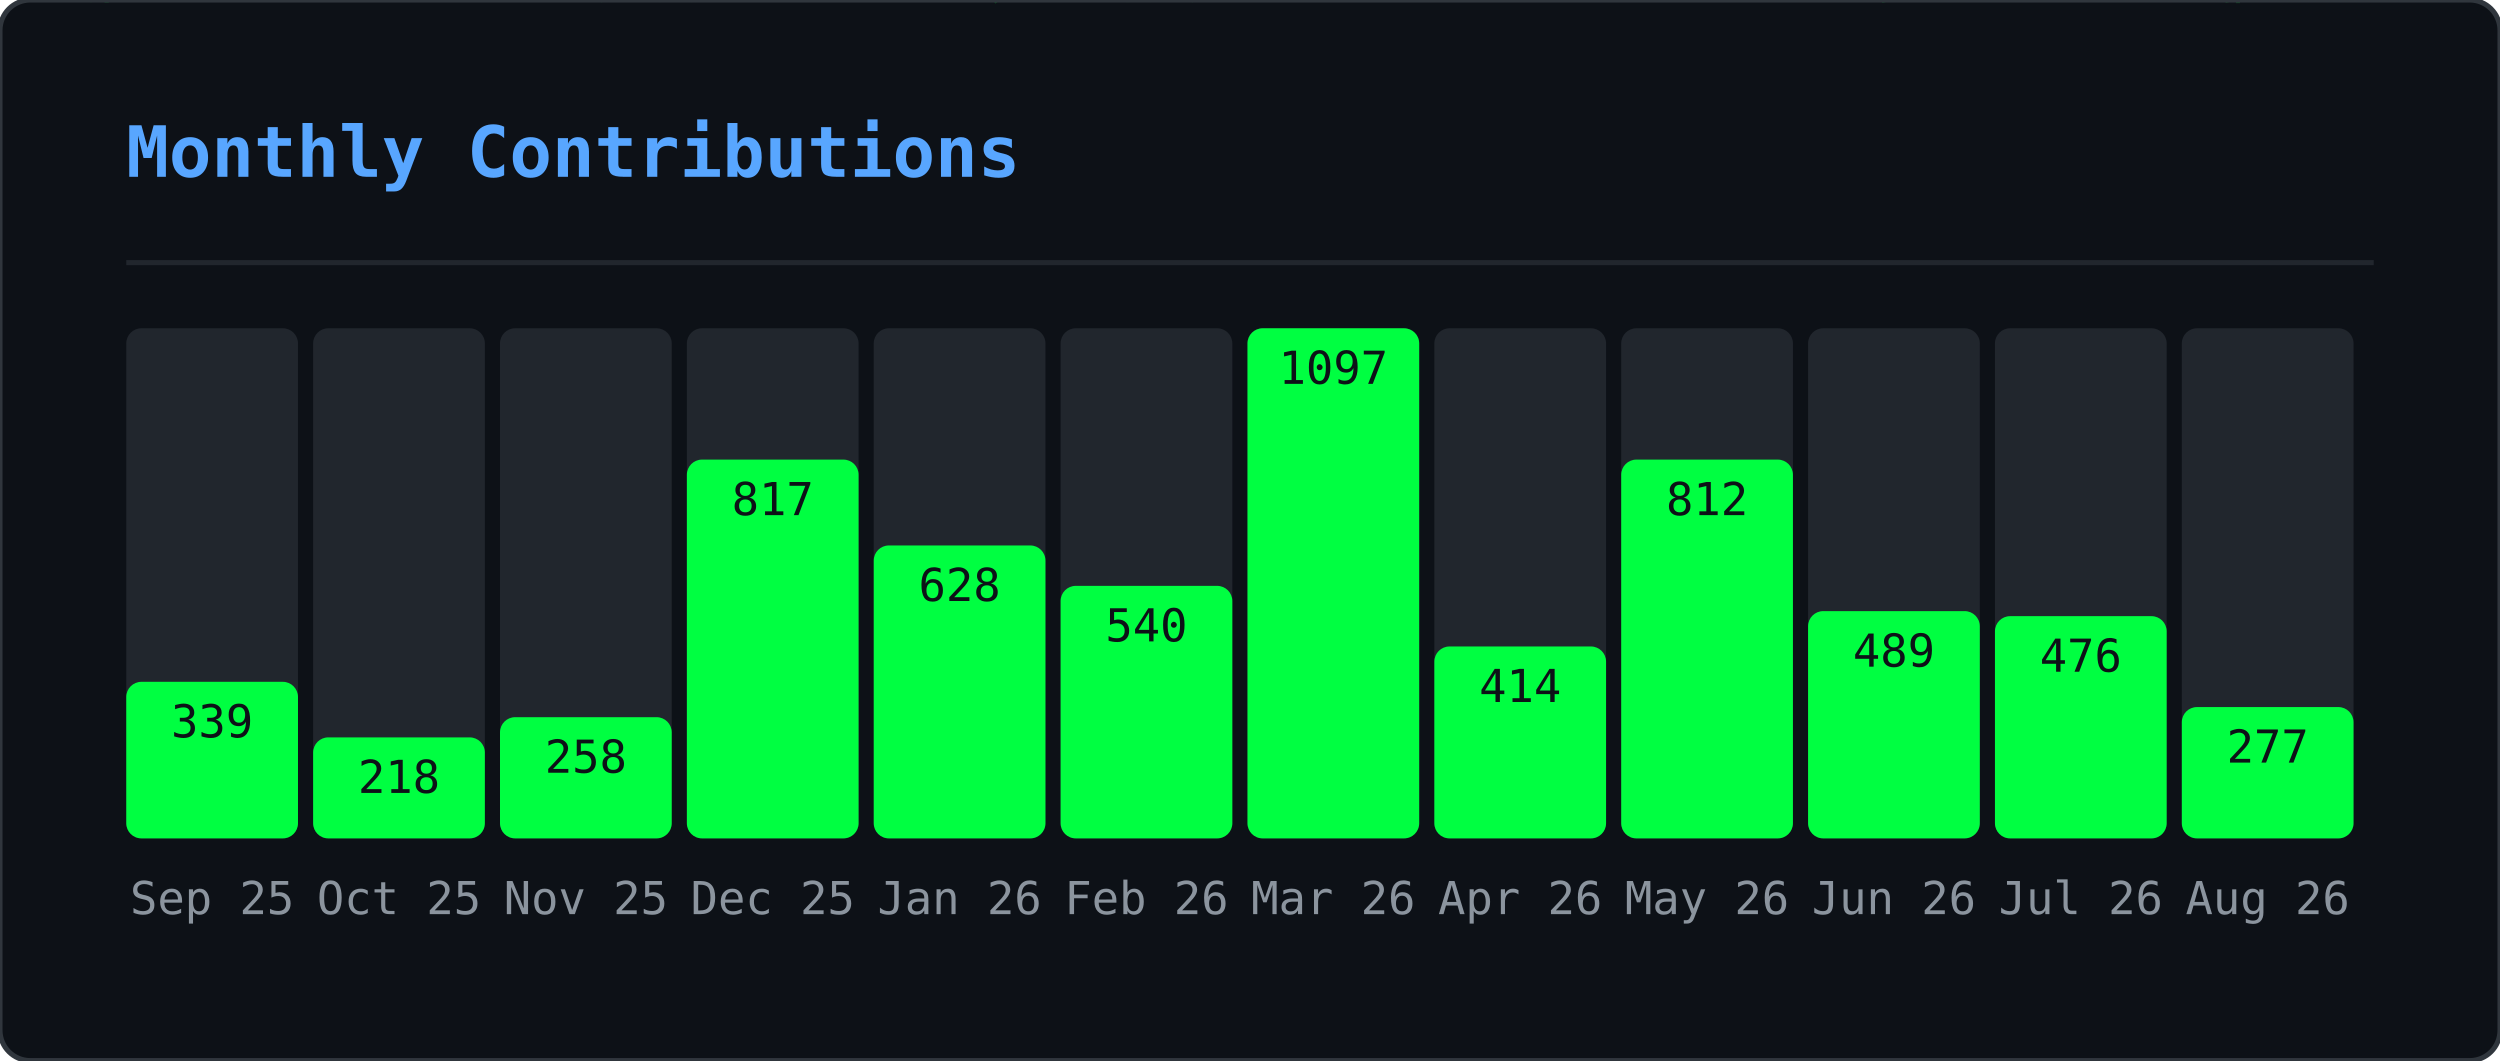
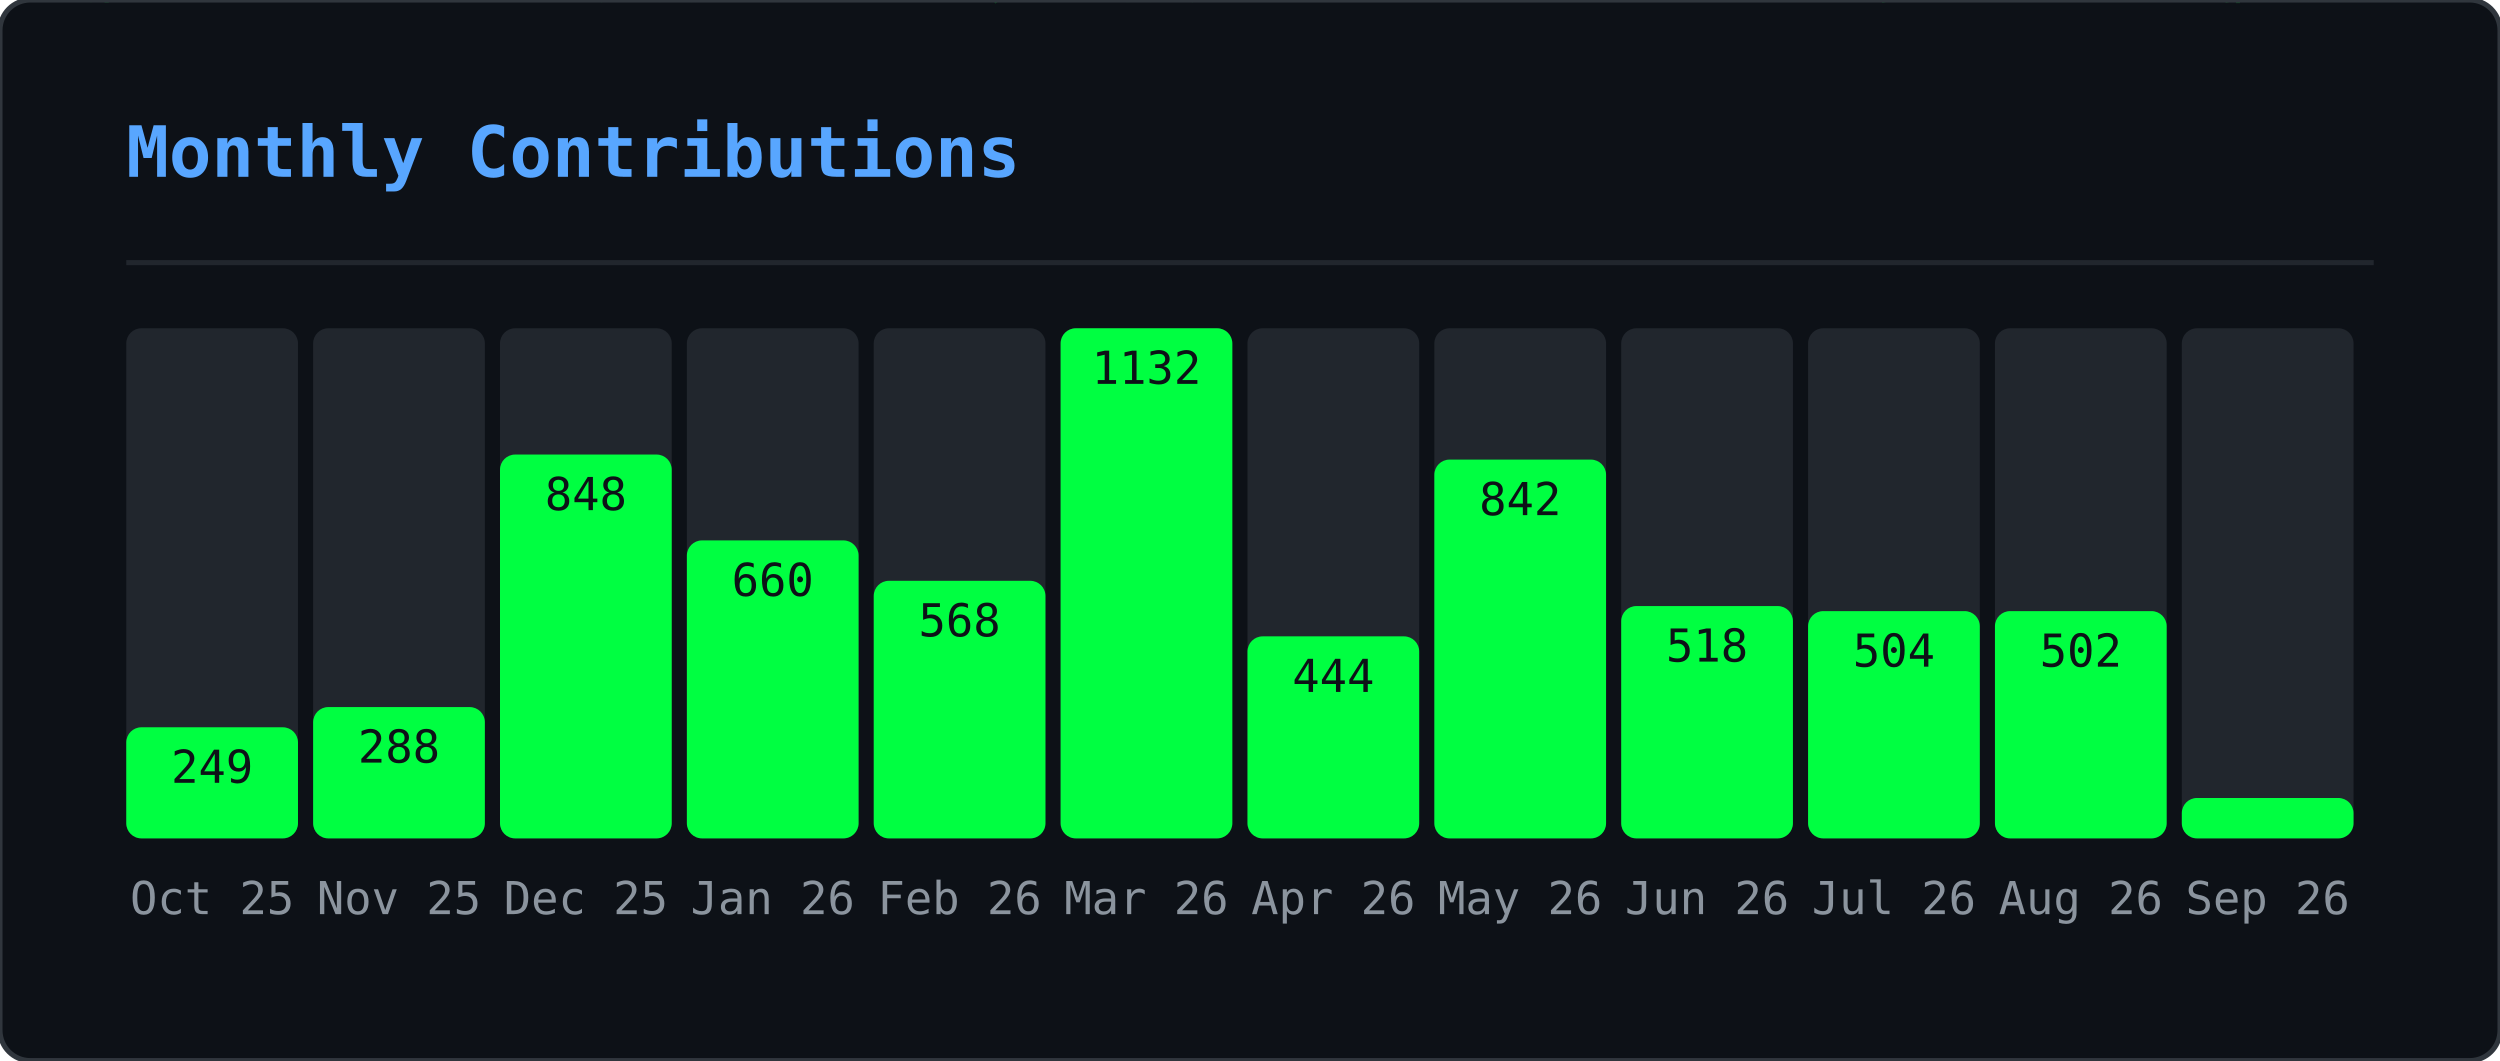
<svg xmlns="http://www.w3.org/2000/svg" width="495" height="210" viewBox="0 0 495 210">
  <defs>
    <clipPath id="gmo-clip">
      <rect width="495" height="210" rx="6" />
    </clipPath>
  </defs>
  <rect width="495" height="210" rx="6" fill="#0d1117" />
  <g clip-path="url(#gmo-clip)">
    <g opacity="0.22">
      <style>@keyframes gmo0{from{transform:translateY(-46px)}to{transform:translateY(224px)}}@keyframes gmo1{from{transform:translateY(-46px)}to{transform:translateY(224px)}}@keyframes gmo2{from{transform:translateY(-46px)}to{transform:translateY(224px)}}@keyframes gmo3{from{transform:translateY(-46px)}to{transform:translateY(224px)}}@keyframes gmo4{from{transform:translateY(-46px)}to{transform:translateY(224px)}}@keyframes gmo5{from{transform:translateY(-46px)}to{transform:translateY(224px)}}@keyframes gmo6{from{transform:translateY(-46px)}to{transform:translateY(224px)}}@keyframes gmo7{from{transform:translateY(-46px)}to{transform:translateY(224px)}}@keyframes gmo8{from{transform:translateY(-46px)}to{transform:translateY(224px)}}@keyframes gmo9{from{transform:translateY(-46px)}to{transform:translateY(224px)}}@keyframes gmo10{from{transform:translateY(-46px)}to{transform:translateY(224px)}}@keyframes gmo11{from{transform:translateY(-46px)}to{transform:translateY(224px)}}@keyframes gmo12{from{transform:translateY(-46px)}to{transform:translateY(224px)}}@keyframes gmo13{from{transform:translateY(-46px)}to{transform:translateY(224px)}}@keyframes gmo14{from{transform:translateY(-46px)}to{transform:translateY(224px)}}@keyframes gmo15{from{transform:translateY(-46px)}to{transform:translateY(224px)}}@keyframes gmo16{from{transform:translateY(-46px)}to{transform:translateY(224px)}}@keyframes gmo17{from{transform:translateY(-46px)}to{transform:translateY(224px)}}@keyframes gmo18{from{transform:translateY(-46px)}to{transform:translateY(224px)}}@keyframes gmo19{from{transform:translateY(-46px)}to{transform:translateY(224px)}}@keyframes gmo20{from{transform:translateY(-46px)}to{transform:translateY(224px)}}@keyframes gmo21{from{transform:translateY(-46px)}to{transform:translateY(224px)}}@keyframes gmo22{from{transform:translateY(-46px)}to{transform:translateY(224px)}}@keyframes gmo23{from{transform:translateY(-46px)}to{transform:translateY(224px)}}@keyframes gmo24{from{transform:translateY(-46px)}to{transform:translateY(224px)}}@keyframes gmo25{from{transform:translateY(-46px)}to{transform:translateY(224px)}}@keyframes gmo26{from{transform:translateY(-46px)}to{transform:translateY(224px)}}@keyframes gmo27{from{transform:translateY(-46px)}to{transform:translateY(224px)}}@keyframes gmo28{from{transform:translateY(-46px)}to{transform:translateY(224px)}}@keyframes gmo29{from{transform:translateY(-46px)}to{transform:translateY(224px)}}@keyframes gmo30{from{transform:translateY(-46px)}to{transform:translateY(224px)}}@keyframes gmo31{from{transform:translateY(-46px)}to{transform:translateY(224px)}}@keyframes gmo32{from{transform:translateY(-46px)}to{transform:translateY(224px)}}@keyframes gmo33{from{transform:translateY(-46px)}to{transform:translateY(224px)}}@keyframes gmo34{from{transform:translateY(-46px)}to{transform:translateY(224px)}}@keyframes gmo35{from{transform:translateY(-46px)}to{transform:translateY(224px)}}@keyframes gmo36{from{transform:translateY(-46px)}to{transform:translateY(224px)}}@keyframes gmo37{from{transform:translateY(-46px)}to{transform:translateY(224px)}}</style>
      <g style="animation:gmo0 3.17s linear infinite;animation-delay:-1.98s">
        <text x="347" y="0" font-family="monospace" font-size="12" fill="#00ff41">ｵ</text>
        <text x="347" y="-14" font-family="monospace" font-size="12" fill="#00ff41" opacity="0.75">ｹ</text>
        <text x="347" y="-28" font-family="monospace" font-size="12" fill="#00ff41" opacity="0.50">ﾙ</text>
        <text x="347" y="-42" font-family="monospace" font-size="12" fill="#00ff41" opacity="0.25">ﾝ</text>
      </g>
      <g style="animation:gmo1 2.45s linear infinite;animation-delay:-0.88s">
        <text x="370" y="0" font-family="monospace" font-size="12" fill="#00ff41">ｬ</text>
        <text x="370" y="-14" font-family="monospace" font-size="12" fill="#00ff41" opacity="0.75">ﾈ</text>
        <text x="370" y="-28" font-family="monospace" font-size="12" fill="#00ff41" opacity="0.50">ｪ</text>
        <text x="370" y="-42" font-family="monospace" font-size="12" fill="#00ff41" opacity="0.25">ﾒ</text>
      </g>
      <g style="animation:gmo2 1.54s linear infinite;animation-delay:-0.38s">
        <text x="143" y="0" font-family="monospace" font-size="12" fill="#00ff41">ｼ</text>
        <text x="143" y="-14" font-family="monospace" font-size="12" fill="#00ff41" opacity="0.75">ﾆ</text>
        <text x="143" y="-28" font-family="monospace" font-size="12" fill="#00ff41" opacity="0.50">ﾃ</text>
        <text x="143" y="-42" font-family="monospace" font-size="12" fill="#00ff41" opacity="0.25">ﾍ</text>
      </g>
      <g style="animation:gmo3 1.56s linear infinite;animation-delay:-0.33s">
        <text x="195" y="0" font-family="monospace" font-size="12" fill="#00ff41">ｯ</text>
        <text x="195" y="-14" font-family="monospace" font-size="12" fill="#00ff41" opacity="0.75">ﾃ</text>
        <text x="195" y="-28" font-family="monospace" font-size="12" fill="#00ff41" opacity="0.50">0</text>
        <text x="195" y="-42" font-family="monospace" font-size="12" fill="#00ff41" opacity="0.25">ﾐ</text>
      </g>
      <g style="animation:gmo4 2.69s linear infinite;animation-delay:-1.17s">
        <text x="23" y="0" font-family="monospace" font-size="12" fill="#00ff41">ｾ</text>
        <text x="23" y="-14" font-family="monospace" font-size="12" fill="#00ff41" opacity="0.75">3</text>
        <text x="23" y="-28" font-family="monospace" font-size="12" fill="#00ff41" opacity="0.50">ﾔ</text>
        <text x="23" y="-42" font-family="monospace" font-size="12" fill="#00ff41" opacity="0.25">ｭ</text>
      </g>
      <g style="animation:gmo5 1.52s linear infinite;animation-delay:-0.85s">
        <text x="277" y="0" font-family="monospace" font-size="12" fill="#00ff41">ｪ</text>
        <text x="277" y="-14" font-family="monospace" font-size="12" fill="#00ff41" opacity="0.75">ﾕ</text>
        <text x="277" y="-28" font-family="monospace" font-size="12" fill="#00ff41" opacity="0.50">5</text>
        <text x="277" y="-42" font-family="monospace" font-size="12" fill="#00ff41" opacity="0.25">ﾁ</text>
      </g>
      <g style="animation:gmo6 1.74s linear infinite;animation-delay:-1.14s">
        <text x="456" y="0" font-family="monospace" font-size="12" fill="#00ff41">0</text>
        <text x="456" y="-14" font-family="monospace" font-size="12" fill="#00ff41" opacity="0.75">ｬ</text>
        <text x="456" y="-28" font-family="monospace" font-size="12" fill="#00ff41" opacity="0.50">ﾗ</text>
        <text x="456" y="-42" font-family="monospace" font-size="12" fill="#00ff41" opacity="0.25">ｭ</text>
      </g>
      <g style="animation:gmo7 3.18s linear infinite;animation-delay:-3.10s">
        <text x="60" y="0" font-family="monospace" font-size="12" fill="#00ff41">9</text>
        <text x="60" y="-14" font-family="monospace" font-size="12" fill="#00ff41" opacity="0.75">ｿ</text>
        <text x="60" y="-28" font-family="monospace" font-size="12" fill="#00ff41" opacity="0.50">1</text>
        <text x="60" y="-42" font-family="monospace" font-size="12" fill="#00ff41" opacity="0.25">ﾔ</text>
      </g>
      <g style="animation:gmo8 2.71s linear infinite;animation-delay:-1.03s">
        <text x="250" y="0" font-family="monospace" font-size="12" fill="#00ff41">ﾆ</text>
        <text x="250" y="-14" font-family="monospace" font-size="12" fill="#00ff41" opacity="0.75">ｳ</text>
        <text x="250" y="-28" font-family="monospace" font-size="12" fill="#00ff41" opacity="0.50">ﾔ</text>
        <text x="250" y="-42" font-family="monospace" font-size="12" fill="#00ff41" opacity="0.25">ｶ</text>
      </g>
      <g style="animation:gmo9 2.04s linear infinite;animation-delay:-2.01s">
        <text x="69" y="0" font-family="monospace" font-size="12" fill="#00ff41">ﾑ</text>
        <text x="69" y="-14" font-family="monospace" font-size="12" fill="#00ff41" opacity="0.75">0</text>
        <text x="69" y="-28" font-family="monospace" font-size="12" fill="#00ff41" opacity="0.50">ﾜ</text>
        <text x="69" y="-42" font-family="monospace" font-size="12" fill="#00ff41" opacity="0.25">ｾ</text>
      </g>
      <g style="animation:gmo10 2.79s linear infinite;animation-delay:-1.46s">
        <text x="434" y="0" font-family="monospace" font-size="12" fill="#00ff41">ﾐ</text>
        <text x="434" y="-14" font-family="monospace" font-size="12" fill="#00ff41" opacity="0.75">ﾐ</text>
        <text x="434" y="-28" font-family="monospace" font-size="12" fill="#00ff41" opacity="0.50">ｨ</text>
        <text x="434" y="-42" font-family="monospace" font-size="12" fill="#00ff41" opacity="0.25">ｱ</text>
      </g>
      <g style="animation:gmo11 2.20s linear infinite;animation-delay:-1.15s">
        <text x="128" y="0" font-family="monospace" font-size="12" fill="#00ff41">ﾔ</text>
        <text x="128" y="-14" font-family="monospace" font-size="12" fill="#00ff41" opacity="0.75">ﾈ</text>
        <text x="128" y="-28" font-family="monospace" font-size="12" fill="#00ff41" opacity="0.50">ｺ</text>
        <text x="128" y="-42" font-family="monospace" font-size="12" fill="#00ff41" opacity="0.25">ﾏ</text>
      </g>
      <g style="animation:gmo12 1.68s linear infinite;animation-delay:-0.15s">
        <text x="16" y="0" font-family="monospace" font-size="12" fill="#00ff41">ｦ</text>
        <text x="16" y="-14" font-family="monospace" font-size="12" fill="#00ff41" opacity="0.75">ｹ</text>
        <text x="16" y="-28" font-family="monospace" font-size="12" fill="#00ff41" opacity="0.50">9</text>
        <text x="16" y="-42" font-family="monospace" font-size="12" fill="#00ff41" opacity="0.25">ﾂ</text>
      </g>
      <g style="animation:gmo13 2.59s linear infinite;animation-delay:-1.86s">
        <text x="211" y="0" font-family="monospace" font-size="12" fill="#00ff41">6</text>
        <text x="211" y="-14" font-family="monospace" font-size="12" fill="#00ff41" opacity="0.75">7</text>
        <text x="211" y="-28" font-family="monospace" font-size="12" fill="#00ff41" opacity="0.50">3</text>
        <text x="211" y="-42" font-family="monospace" font-size="12" fill="#00ff41" opacity="0.25">ｹ</text>
      </g>
      <g style="animation:gmo14 2.60s linear infinite;animation-delay:-0.65s">
        <text x="346" y="0" font-family="monospace" font-size="12" fill="#00ff41">ｶ</text>
        <text x="346" y="-14" font-family="monospace" font-size="12" fill="#00ff41" opacity="0.75">3</text>
        <text x="346" y="-28" font-family="monospace" font-size="12" fill="#00ff41" opacity="0.50">ｮ</text>
        <text x="346" y="-42" font-family="monospace" font-size="12" fill="#00ff41" opacity="0.25">ｼ</text>
      </g>
      <g style="animation:gmo15 2.37s linear infinite;animation-delay:-0.49s">
        <text x="70" y="0" font-family="monospace" font-size="12" fill="#00ff41">7</text>
        <text x="70" y="-14" font-family="monospace" font-size="12" fill="#00ff41" opacity="0.75">0</text>
        <text x="70" y="-28" font-family="monospace" font-size="12" fill="#00ff41" opacity="0.50">ﾊ</text>
        <text x="70" y="-42" font-family="monospace" font-size="12" fill="#00ff41" opacity="0.25">ﾔ</text>
      </g>
      <g style="animation:gmo16 1.89s linear infinite;animation-delay:-0.64s">
        <text x="421" y="0" font-family="monospace" font-size="12" fill="#00ff41">ﾁ</text>
        <text x="421" y="-14" font-family="monospace" font-size="12" fill="#00ff41" opacity="0.75">8</text>
        <text x="421" y="-28" font-family="monospace" font-size="12" fill="#00ff41" opacity="0.50">ﾓ</text>
        <text x="421" y="-42" font-family="monospace" font-size="12" fill="#00ff41" opacity="0.25">ﾘ</text>
      </g>
      <g style="animation:gmo17 1.82s linear infinite;animation-delay:-0.95s">
        <text x="117" y="0" font-family="monospace" font-size="12" fill="#00ff41">ﾗ</text>
        <text x="117" y="-14" font-family="monospace" font-size="12" fill="#00ff41" opacity="0.75">ｴ</text>
        <text x="117" y="-28" font-family="monospace" font-size="12" fill="#00ff41" opacity="0.50">ｯ</text>
        <text x="117" y="-42" font-family="monospace" font-size="12" fill="#00ff41" opacity="0.25">ﾍ</text>
      </g>
      <g style="animation:gmo18 2.63s linear infinite;animation-delay:-1.87s">
        <text x="274" y="0" font-family="monospace" font-size="12" fill="#00ff41">ﾚ</text>
        <text x="274" y="-14" font-family="monospace" font-size="12" fill="#00ff41" opacity="0.75">ﾐ</text>
        <text x="274" y="-28" font-family="monospace" font-size="12" fill="#00ff41" opacity="0.50">ｶ</text>
        <text x="274" y="-42" font-family="monospace" font-size="12" fill="#00ff41" opacity="0.25">0</text>
      </g>
      <g style="animation:gmo19 2.65s linear infinite;animation-delay:-1.13s">
        <text x="438" y="0" font-family="monospace" font-size="12" fill="#00ff41">ｬ</text>
        <text x="438" y="-14" font-family="monospace" font-size="12" fill="#00ff41" opacity="0.75">ﾇ</text>
        <text x="438" y="-28" font-family="monospace" font-size="12" fill="#00ff41" opacity="0.50">ｶ</text>
        <text x="438" y="-42" font-family="monospace" font-size="12" fill="#00ff41" opacity="0.25">ﾖ</text>
      </g>
      <g style="animation:gmo20 2.58s linear infinite;animation-delay:-0.10s">
        <text x="220" y="0" font-family="monospace" font-size="12" fill="#00ff41">ｲ</text>
        <text x="220" y="-14" font-family="monospace" font-size="12" fill="#00ff41" opacity="0.75">ﾜ</text>
        <text x="220" y="-28" font-family="monospace" font-size="12" fill="#00ff41" opacity="0.50">8</text>
        <text x="220" y="-42" font-family="monospace" font-size="12" fill="#00ff41" opacity="0.25">ﾜ</text>
      </g>
      <g style="animation:gmo21 3.19s linear infinite;animation-delay:-2.81s">
        <text x="157" y="0" font-family="monospace" font-size="12" fill="#00ff41">ﾎ</text>
        <text x="157" y="-14" font-family="monospace" font-size="12" fill="#00ff41" opacity="0.75">ﾎ</text>
        <text x="157" y="-28" font-family="monospace" font-size="12" fill="#00ff41" opacity="0.50">ﾝ</text>
        <text x="157" y="-42" font-family="monospace" font-size="12" fill="#00ff41" opacity="0.25">ﾐ</text>
      </g>
      <g style="animation:gmo22 2.13s linear infinite;animation-delay:-1.11s">
        <text x="243" y="0" font-family="monospace" font-size="12" fill="#00ff41">6</text>
        <text x="243" y="-14" font-family="monospace" font-size="12" fill="#00ff41" opacity="0.75">ｧ</text>
        <text x="243" y="-28" font-family="monospace" font-size="12" fill="#00ff41" opacity="0.50">ﾕ</text>
        <text x="243" y="-42" font-family="monospace" font-size="12" fill="#00ff41" opacity="0.25">ﾛ</text>
      </g>
      <g style="animation:gmo23 2.82s linear infinite;animation-delay:-2.46s">
        <text x="136" y="0" font-family="monospace" font-size="12" fill="#00ff41">ｱ</text>
        <text x="136" y="-14" font-family="monospace" font-size="12" fill="#00ff41" opacity="0.75">3</text>
        <text x="136" y="-28" font-family="monospace" font-size="12" fill="#00ff41" opacity="0.50">5</text>
        <text x="136" y="-42" font-family="monospace" font-size="12" fill="#00ff41" opacity="0.25">ﾄ</text>
      </g>
      <g style="animation:gmo24 2.59s linear infinite;animation-delay:-1.04s">
        <text x="259" y="0" font-family="monospace" font-size="12" fill="#00ff41">8</text>
        <text x="259" y="-14" font-family="monospace" font-size="12" fill="#00ff41" opacity="0.75">ﾀ</text>
        <text x="259" y="-28" font-family="monospace" font-size="12" fill="#00ff41" opacity="0.50">ｻ</text>
        <text x="259" y="-42" font-family="monospace" font-size="12" fill="#00ff41" opacity="0.25">ﾘ</text>
      </g>
      <g style="animation:gmo25 3.12s linear infinite;animation-delay:-0.27s">
        <text x="233" y="0" font-family="monospace" font-size="12" fill="#00ff41">ｷ</text>
        <text x="233" y="-14" font-family="monospace" font-size="12" fill="#00ff41" opacity="0.75">ﾍ</text>
        <text x="233" y="-28" font-family="monospace" font-size="12" fill="#00ff41" opacity="0.50">ﾁ</text>
        <text x="233" y="-42" font-family="monospace" font-size="12" fill="#00ff41" opacity="0.25">ｪ</text>
      </g>
      <g style="animation:gmo26 2.75s linear infinite;animation-delay:-0.30s">
        <text x="382" y="0" font-family="monospace" font-size="12" fill="#00ff41">ｭ</text>
        <text x="382" y="-14" font-family="monospace" font-size="12" fill="#00ff41" opacity="0.75">3</text>
        <text x="382" y="-28" font-family="monospace" font-size="12" fill="#00ff41" opacity="0.50">ﾗ</text>
        <text x="382" y="-42" font-family="monospace" font-size="12" fill="#00ff41" opacity="0.25">ﾂ</text>
      </g>
      <g style="animation:gmo27 2.43s linear infinite;animation-delay:-0.93s">
        <text x="135" y="0" font-family="monospace" font-size="12" fill="#00ff41">ﾌ</text>
        <text x="135" y="-14" font-family="monospace" font-size="12" fill="#00ff41" opacity="0.75">ﾀ</text>
        <text x="135" y="-28" font-family="monospace" font-size="12" fill="#00ff41" opacity="0.50">ｩ</text>
        <text x="135" y="-42" font-family="monospace" font-size="12" fill="#00ff41" opacity="0.25">ﾗ</text>
      </g>
      <g style="animation:gmo28 1.82s linear infinite;animation-delay:-1.45s">
        <text x="292" y="0" font-family="monospace" font-size="12" fill="#00ff41">ｴ</text>
        <text x="292" y="-14" font-family="monospace" font-size="12" fill="#00ff41" opacity="0.75">ﾏ</text>
        <text x="292" y="-28" font-family="monospace" font-size="12" fill="#00ff41" opacity="0.50">ｼ</text>
        <text x="292" y="-42" font-family="monospace" font-size="12" fill="#00ff41" opacity="0.25">ｱ</text>
      </g>
      <g style="animation:gmo29 2.70s linear infinite;animation-delay:-0.09s">
        <text x="226" y="0" font-family="monospace" font-size="12" fill="#00ff41">ｸ</text>
        <text x="226" y="-14" font-family="monospace" font-size="12" fill="#00ff41" opacity="0.75">ﾍ</text>
        <text x="226" y="-28" font-family="monospace" font-size="12" fill="#00ff41" opacity="0.50">ﾏ</text>
        <text x="226" y="-42" font-family="monospace" font-size="12" fill="#00ff41" opacity="0.25">ﾇ</text>
      </g>
      <g style="animation:gmo30 2.38s linear infinite;animation-delay:-0.91s">
        <text x="359" y="0" font-family="monospace" font-size="12" fill="#00ff41">ｽ</text>
        <text x="359" y="-14" font-family="monospace" font-size="12" fill="#00ff41" opacity="0.75">ｹ</text>
        <text x="359" y="-28" font-family="monospace" font-size="12" fill="#00ff41" opacity="0.50">ｳ</text>
        <text x="359" y="-42" font-family="monospace" font-size="12" fill="#00ff41" opacity="0.25">ｪ</text>
      </g>
      <g style="animation:gmo31 2.02s linear infinite;animation-delay:-1.07s">
        <text x="440" y="0" font-family="monospace" font-size="12" fill="#00ff41">ｨ</text>
        <text x="440" y="-14" font-family="monospace" font-size="12" fill="#00ff41" opacity="0.75">ｶ</text>
        <text x="440" y="-28" font-family="monospace" font-size="12" fill="#00ff41" opacity="0.50">ｲ</text>
        <text x="440" y="-42" font-family="monospace" font-size="12" fill="#00ff41" opacity="0.25">0</text>
      </g>
      <g style="animation:gmo32 2.12s linear infinite;animation-delay:-0.56s">
        <text x="300" y="0" font-family="monospace" font-size="12" fill="#00ff41">ﾂ</text>
        <text x="300" y="-14" font-family="monospace" font-size="12" fill="#00ff41" opacity="0.75">ｻ</text>
        <text x="300" y="-28" font-family="monospace" font-size="12" fill="#00ff41" opacity="0.50">ｭ</text>
        <text x="300" y="-42" font-family="monospace" font-size="12" fill="#00ff41" opacity="0.25">ｬ</text>
      </g>
      <g style="animation:gmo33 2.94s linear infinite;animation-delay:-0.60s">
        <text x="350" y="0" font-family="monospace" font-size="12" fill="#00ff41">1</text>
        <text x="350" y="-14" font-family="monospace" font-size="12" fill="#00ff41" opacity="0.75">ﾓ</text>
        <text x="350" y="-28" font-family="monospace" font-size="12" fill="#00ff41" opacity="0.50">8</text>
        <text x="350" y="-42" font-family="monospace" font-size="12" fill="#00ff41" opacity="0.25">4</text>
      </g>
      <g style="animation:gmo34 1.56s linear infinite;animation-delay:-0.30s">
        <text x="230" y="0" font-family="monospace" font-size="12" fill="#00ff41">1</text>
        <text x="230" y="-14" font-family="monospace" font-size="12" fill="#00ff41" opacity="0.75">ﾝ</text>
        <text x="230" y="-28" font-family="monospace" font-size="12" fill="#00ff41" opacity="0.50">ｭ</text>
        <text x="230" y="-42" font-family="monospace" font-size="12" fill="#00ff41" opacity="0.25">ﾘ</text>
      </g>
      <g style="animation:gmo35 1.82s linear infinite;animation-delay:-1.61s">
        <text x="24" y="0" font-family="monospace" font-size="12" fill="#00ff41">7</text>
        <text x="24" y="-14" font-family="monospace" font-size="12" fill="#00ff41" opacity="0.75">ｲ</text>
        <text x="24" y="-28" font-family="monospace" font-size="12" fill="#00ff41" opacity="0.50">ｱ</text>
        <text x="24" y="-42" font-family="monospace" font-size="12" fill="#00ff41" opacity="0.25">ｱ</text>
      </g>
      <g style="animation:gmo36 3.09s linear infinite;animation-delay:-2.58s">
        <text x="18" y="0" font-family="monospace" font-size="12" fill="#00ff41">ﾈ</text>
        <text x="18" y="-14" font-family="monospace" font-size="12" fill="#00ff41" opacity="0.75">ｿ</text>
        <text x="18" y="-28" font-family="monospace" font-size="12" fill="#00ff41" opacity="0.50">ｵ</text>
        <text x="18" y="-42" font-family="monospace" font-size="12" fill="#00ff41" opacity="0.25">ｴ</text>
      </g>
      <g style="animation:gmo37 2.82s linear infinite;animation-delay:-0.52s">
        <text x="457" y="0" font-family="monospace" font-size="12" fill="#00ff41">1</text>
        <text x="457" y="-14" font-family="monospace" font-size="12" fill="#00ff41" opacity="0.75">ｹ</text>
        <text x="457" y="-28" font-family="monospace" font-size="12" fill="#00ff41" opacity="0.50">ﾔ</text>
        <text x="457" y="-42" font-family="monospace" font-size="12" fill="#00ff41" opacity="0.25">ｴ</text>
      </g>
    </g>
  </g>
  <rect width="495" height="210" rx="6" fill="none" stroke="#30363d" stroke-width="1" />
  <text x="25" y="35" font-family="monospace" font-size="14" font-weight="600" fill="#58a6ff">Monthly Contributions</text>
  <line x1="25" y1="52" x2="470" y2="52" stroke="#21262d" stroke-width="1" />
  <rect x="25" y="65" width="34" height="101" rx="3" fill="#21262d" />
-   <rect x="25" y="135" width="34" height="31" rx="3" fill="#00ff41" />
-   <text x="42" y="181" text-anchor="middle" font-family="monospace" font-size="9" fill="#8b949e">Sep 25</text>
-   <text x="42" y="146" text-anchor="middle" font-family="monospace" font-size="9" fill="#0d1117">339</text>
+   <rect x="25" y="144" width="34" height="22" rx="3" fill="#00ff41" />
+   <text x="42" y="181" text-anchor="middle" font-family="monospace" font-size="9" fill="#8b949e">Oct 25</text>
+   <text x="42" y="155" text-anchor="middle" font-family="monospace" font-size="9" fill="#0d1117">249</text>
  <rect x="62" y="65" width="34" height="101" rx="3" fill="#21262d" />
-   <rect x="62" y="146" width="34" height="20" rx="3" fill="#00ff41" />
-   <text x="79" y="181" text-anchor="middle" font-family="monospace" font-size="9" fill="#8b949e">Oct 25</text>
-   <text x="79" y="157" text-anchor="middle" font-family="monospace" font-size="9" fill="#0d1117">218</text>
+   <rect x="62" y="140" width="34" height="26" rx="3" fill="#00ff41" />
+   <text x="79" y="181" text-anchor="middle" font-family="monospace" font-size="9" fill="#8b949e">Nov 25</text>
+   <text x="79" y="151" text-anchor="middle" font-family="monospace" font-size="9" fill="#0d1117">288</text>
  <rect x="99" y="65" width="34" height="101" rx="3" fill="#21262d" />
-   <rect x="99" y="142" width="34" height="24" rx="3" fill="#00ff41" />
-   <text x="116" y="181" text-anchor="middle" font-family="monospace" font-size="9" fill="#8b949e">Nov 25</text>
-   <text x="116" y="153" text-anchor="middle" font-family="monospace" font-size="9" fill="#0d1117">258</text>
+   <rect x="99" y="90" width="34" height="76" rx="3" fill="#00ff41" />
+   <text x="116" y="181" text-anchor="middle" font-family="monospace" font-size="9" fill="#8b949e">Dec 25</text>
+   <text x="116" y="101" text-anchor="middle" font-family="monospace" font-size="9" fill="#0d1117">848</text>
  <rect x="136" y="65" width="34" height="101" rx="3" fill="#21262d" />
-   <rect x="136" y="91" width="34" height="75" rx="3" fill="#00ff41" />
-   <text x="153" y="181" text-anchor="middle" font-family="monospace" font-size="9" fill="#8b949e">Dec 25</text>
-   <text x="153" y="102" text-anchor="middle" font-family="monospace" font-size="9" fill="#0d1117">817</text>
+   <rect x="136" y="107" width="34" height="59" rx="3" fill="#00ff41" />
+   <text x="153" y="181" text-anchor="middle" font-family="monospace" font-size="9" fill="#8b949e">Jan 26</text>
+   <text x="153" y="118" text-anchor="middle" font-family="monospace" font-size="9" fill="#0d1117">660</text>
  <rect x="173" y="65" width="34" height="101" rx="3" fill="#21262d" />
-   <rect x="173" y="108" width="34" height="58" rx="3" fill="#00ff41" />
-   <text x="190" y="181" text-anchor="middle" font-family="monospace" font-size="9" fill="#8b949e">Jan 26</text>
-   <text x="190" y="119" text-anchor="middle" font-family="monospace" font-size="9" fill="#0d1117">628</text>
+   <rect x="173" y="115" width="34" height="51" rx="3" fill="#00ff41" />
+   <text x="190" y="181" text-anchor="middle" font-family="monospace" font-size="9" fill="#8b949e">Feb 26</text>
+   <text x="190" y="126" text-anchor="middle" font-family="monospace" font-size="9" fill="#0d1117">568</text>
  <rect x="210" y="65" width="34" height="101" rx="3" fill="#21262d" />
-   <rect x="210" y="116" width="34" height="50" rx="3" fill="#00ff41" />
-   <text x="227" y="181" text-anchor="middle" font-family="monospace" font-size="9" fill="#8b949e">Feb 26</text>
-   <text x="227" y="127" text-anchor="middle" font-family="monospace" font-size="9" fill="#0d1117">540</text>
+   <rect x="210" y="65" width="34" height="101" rx="3" fill="#00ff41" />
+   <text x="227" y="181" text-anchor="middle" font-family="monospace" font-size="9" fill="#8b949e">Mar 26</text>
+   <text x="227" y="76" text-anchor="middle" font-family="monospace" font-size="9" fill="#0d1117">1132</text>
  <rect x="247" y="65" width="34" height="101" rx="3" fill="#21262d" />
-   <rect x="247" y="65" width="34" height="101" rx="3" fill="#00ff41" />
-   <text x="264" y="181" text-anchor="middle" font-family="monospace" font-size="9" fill="#8b949e">Mar 26</text>
-   <text x="264" y="76" text-anchor="middle" font-family="monospace" font-size="9" fill="#0d1117">1097</text>
+   <rect x="247" y="126" width="34" height="40" rx="3" fill="#00ff41" />
+   <text x="264" y="181" text-anchor="middle" font-family="monospace" font-size="9" fill="#8b949e">Apr 26</text>
+   <text x="264" y="137" text-anchor="middle" font-family="monospace" font-size="9" fill="#0d1117">444</text>
  <rect x="284" y="65" width="34" height="101" rx="3" fill="#21262d" />
-   <rect x="284" y="128" width="34" height="38" rx="3" fill="#00ff41" />
-   <text x="301" y="181" text-anchor="middle" font-family="monospace" font-size="9" fill="#8b949e">Apr 26</text>
-   <text x="301" y="139" text-anchor="middle" font-family="monospace" font-size="9" fill="#0d1117">414</text>
+   <rect x="284" y="91" width="34" height="75" rx="3" fill="#00ff41" />
+   <text x="301" y="181" text-anchor="middle" font-family="monospace" font-size="9" fill="#8b949e">May 26</text>
+   <text x="301" y="102" text-anchor="middle" font-family="monospace" font-size="9" fill="#0d1117">842</text>
  <rect x="321" y="65" width="34" height="101" rx="3" fill="#21262d" />
-   <rect x="321" y="91" width="34" height="75" rx="3" fill="#00ff41" />
-   <text x="338" y="181" text-anchor="middle" font-family="monospace" font-size="9" fill="#8b949e">May 26</text>
-   <text x="338" y="102" text-anchor="middle" font-family="monospace" font-size="9" fill="#0d1117">812</text>
+   <rect x="321" y="120" width="34" height="46" rx="3" fill="#00ff41" />
+   <text x="338" y="181" text-anchor="middle" font-family="monospace" font-size="9" fill="#8b949e">Jun 26</text>
+   <text x="338" y="131" text-anchor="middle" font-family="monospace" font-size="9" fill="#0d1117">518</text>
  <rect x="358" y="65" width="34" height="101" rx="3" fill="#21262d" />
  <rect x="358" y="121" width="34" height="45" rx="3" fill="#00ff41" />
-   <text x="375" y="181" text-anchor="middle" font-family="monospace" font-size="9" fill="#8b949e">Jun 26</text>
-   <text x="375" y="132" text-anchor="middle" font-family="monospace" font-size="9" fill="#0d1117">489</text>
+   <text x="375" y="181" text-anchor="middle" font-family="monospace" font-size="9" fill="#8b949e">Jul 26</text>
+   <text x="375" y="132" text-anchor="middle" font-family="monospace" font-size="9" fill="#0d1117">504</text>
  <rect x="395" y="65" width="34" height="101" rx="3" fill="#21262d" />
-   <rect x="395" y="122" width="34" height="44" rx="3" fill="#00ff41" />
-   <text x="412" y="181" text-anchor="middle" font-family="monospace" font-size="9" fill="#8b949e">Jul 26</text>
-   <text x="412" y="133" text-anchor="middle" font-family="monospace" font-size="9" fill="#0d1117">476</text>
+   <rect x="395" y="121" width="34" height="45" rx="3" fill="#00ff41" />
+   <text x="412" y="181" text-anchor="middle" font-family="monospace" font-size="9" fill="#8b949e">Aug 26</text>
+   <text x="412" y="132" text-anchor="middle" font-family="monospace" font-size="9" fill="#0d1117">502</text>
  <rect x="432" y="65" width="34" height="101" rx="3" fill="#21262d" />
-   <rect x="432" y="140" width="34" height="26" rx="3" fill="#00ff41" />
-   <text x="449" y="181" text-anchor="middle" font-family="monospace" font-size="9" fill="#8b949e">Aug 26</text>
-   <text x="449" y="151" text-anchor="middle" font-family="monospace" font-size="9" fill="#0d1117">277</text>
+   <rect x="432" y="158" width="34" height="8" rx="3" fill="#00ff41" />
+   <text x="449" y="181" text-anchor="middle" font-family="monospace" font-size="9" fill="#8b949e">Sep 26</text>
</svg>
